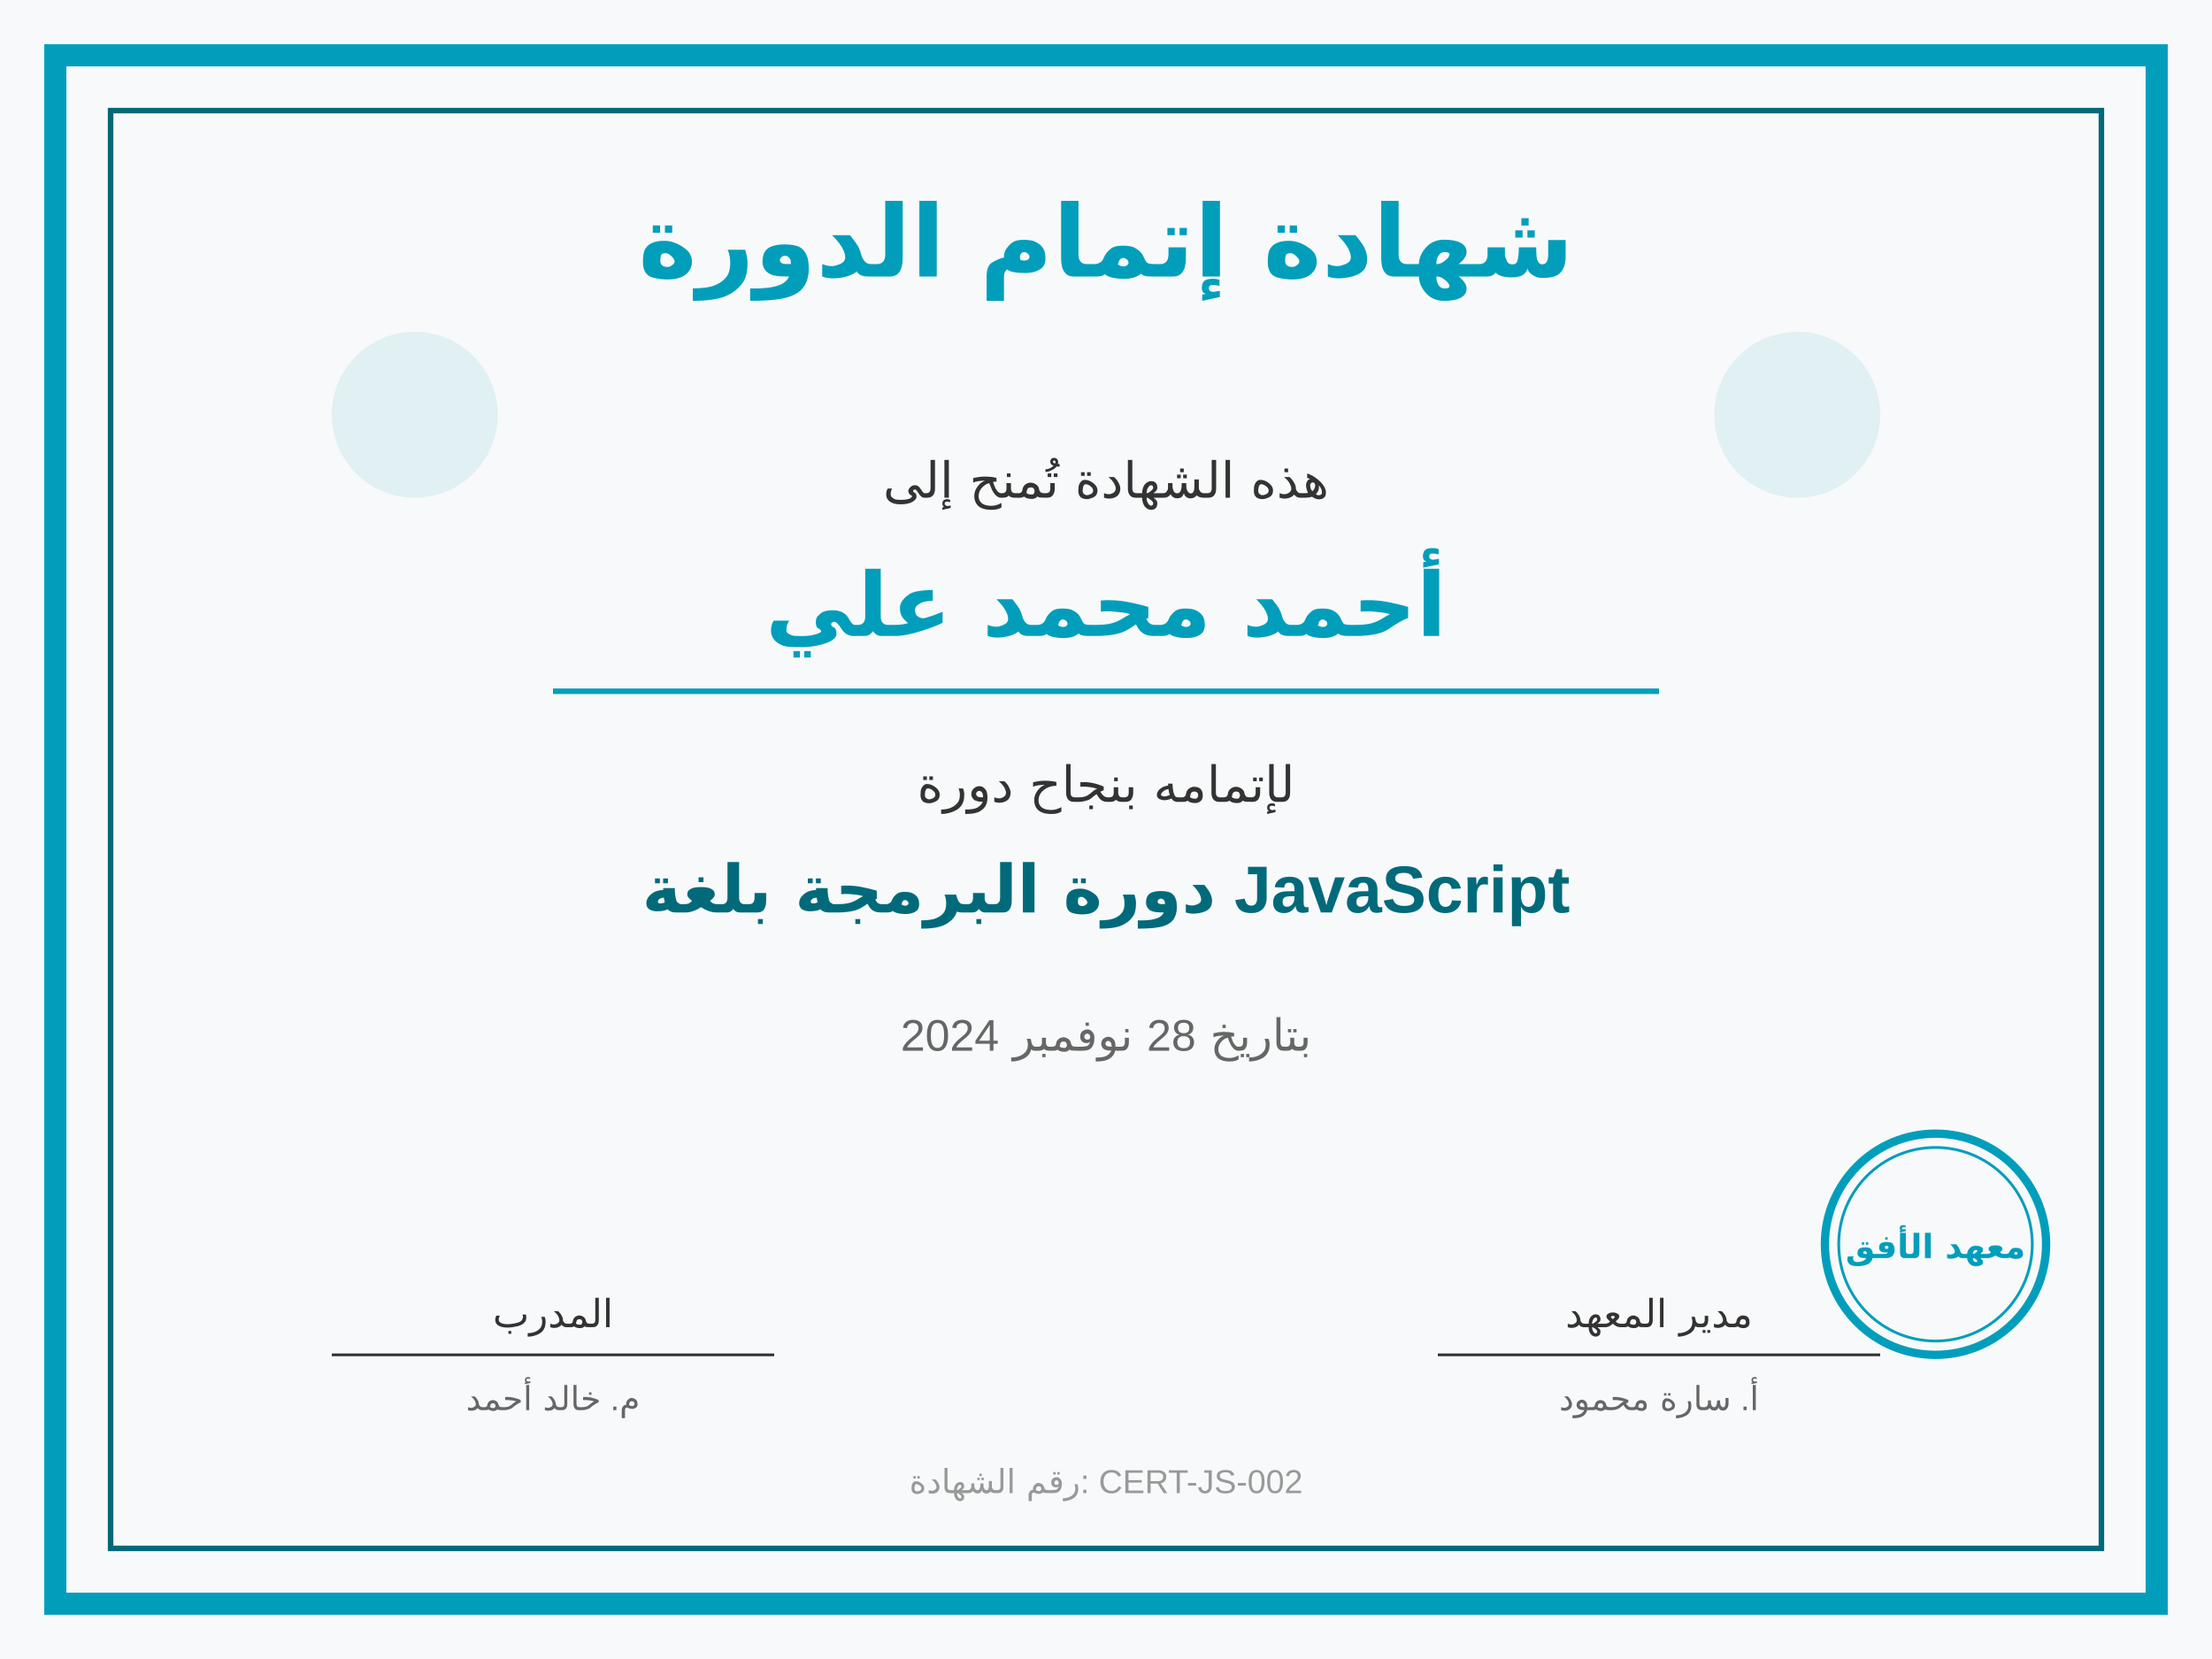
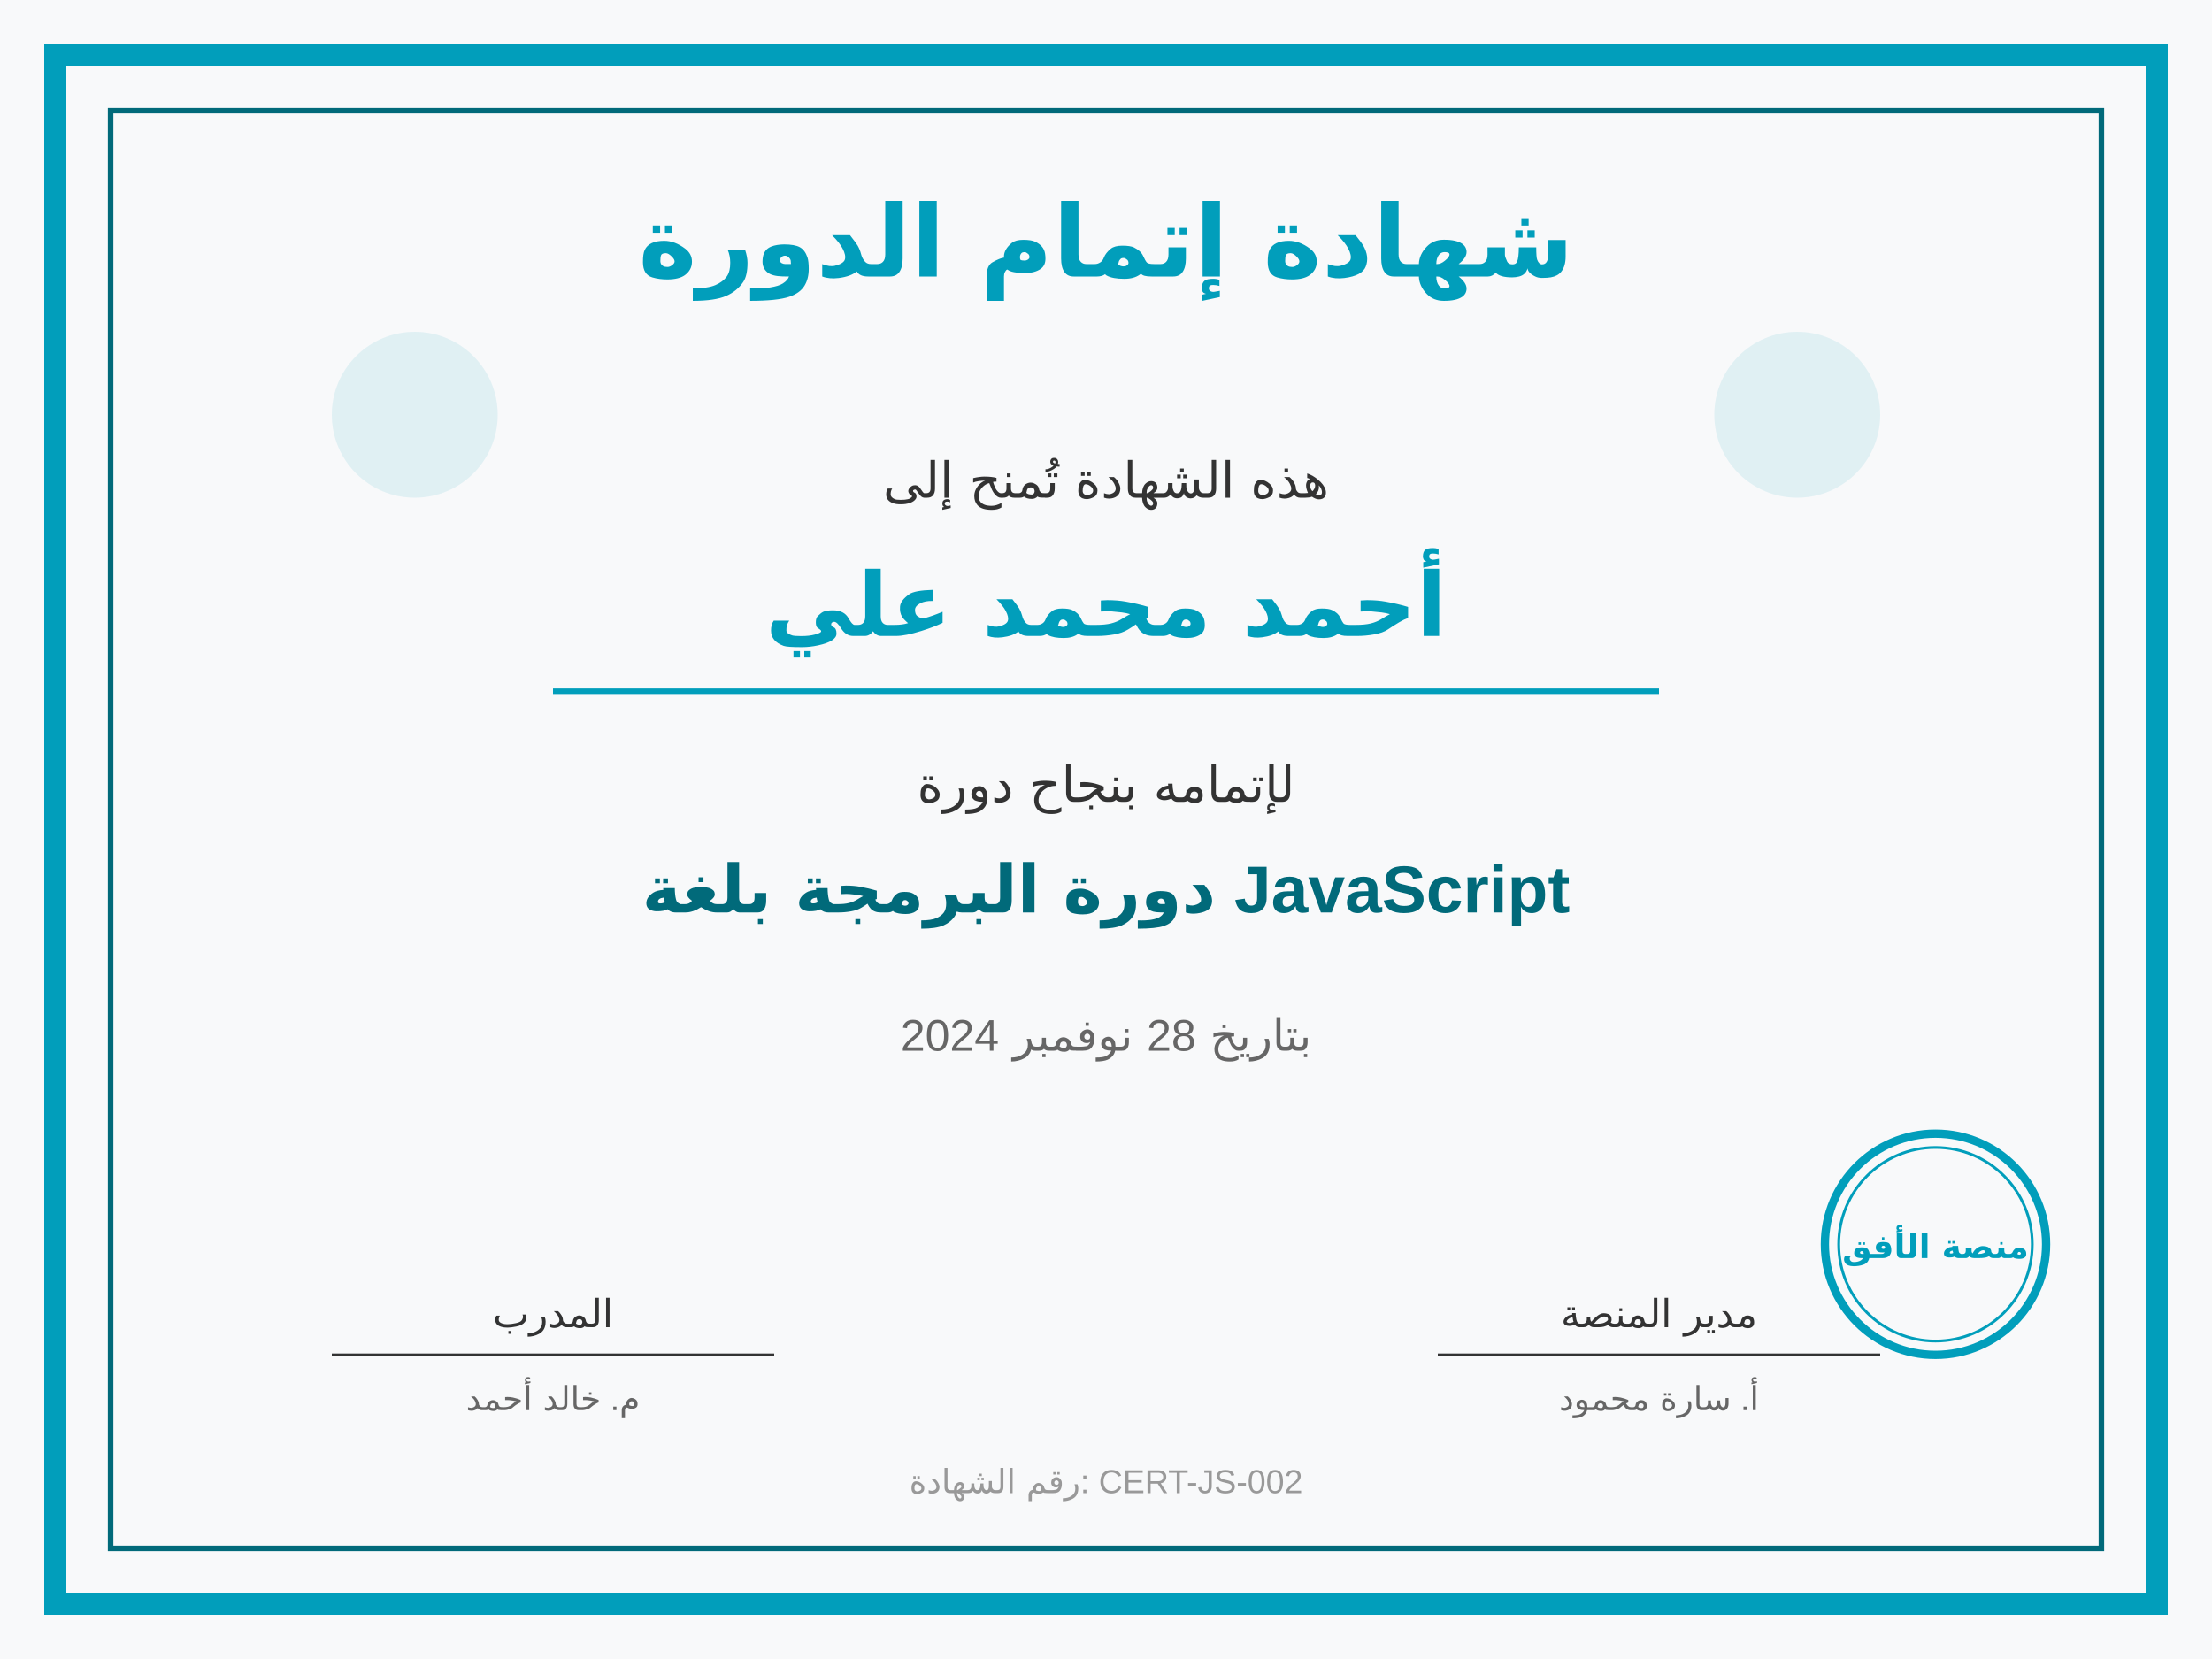
<svg xmlns="http://www.w3.org/2000/svg" width="800" height="600" viewBox="0 0 800 600">
  <rect width="800" height="600" fill="#f8f9fa" />
  <rect x="20" y="20" width="760" height="560" fill="none" stroke="#019EBB" stroke-width="8" />
  <rect x="40" y="40" width="720" height="520" fill="none" stroke="#016A7A" stroke-width="2" />
  <text x="400" y="100" text-anchor="middle" font-family="Arial, sans-serif" font-size="36" font-weight="bold" fill="#019EBB">شهادة إتمام الدورة</text>
  <circle cx="150" cy="150" r="30" fill="#019EBB" opacity="0.1" />
  <circle cx="650" cy="150" r="30" fill="#019EBB" opacity="0.1" />
  <text x="400" y="180" text-anchor="middle" font-family="Arial, sans-serif" font-size="18" fill="#333">هذه الشهادة تُمنح إلى</text>
  <text x="400" y="230" text-anchor="middle" font-family="Arial, sans-serif" font-size="32" font-weight="bold" fill="#019EBB">أحمد محمد علي</text>
  <line x1="200" y1="250" x2="600" y2="250" stroke="#019EBB" stroke-width="2" />
  <text x="400" y="290" text-anchor="middle" font-family="Arial, sans-serif" font-size="18" fill="#333">لإتمامه بنجاح دورة</text>
  <text x="400" y="330" text-anchor="middle" font-family="Arial, sans-serif" font-size="24" font-weight="bold" fill="#016A7A">دورة البرمجة بلغة JavaScript</text>
  <text x="400" y="380" text-anchor="middle" font-family="Arial, sans-serif" font-size="16" fill="#666">بتاريخ 28 نوفمبر 2024</text>
  <text x="200" y="480" text-anchor="middle" font-family="Arial, sans-serif" font-size="14" fill="#333">المدرب</text>
  <line x1="120" y1="490" x2="280" y2="490" stroke="#333" stroke-width="1" />
  <text x="200" y="510" text-anchor="middle" font-family="Arial, sans-serif" font-size="12" fill="#666">م. خالد أحمد</text>
-   <text x="600" y="480" text-anchor="middle" font-family="Arial, sans-serif" font-size="14" fill="#333">مدير المعهد</text>
+   <text x="600" y="480" text-anchor="middle" font-family="Arial, sans-serif" font-size="14" fill="#333">مدير المنصة</text>
  <line x1="520" y1="490" x2="680" y2="490" stroke="#333" stroke-width="1" />
  <text x="600" y="510" text-anchor="middle" font-family="Arial, sans-serif" font-size="12" fill="#666">أ. سارة محمود</text>
  <text x="400" y="540" text-anchor="middle" font-family="Arial, sans-serif" font-size="12" fill="#999">رقم الشهادة: CERT-JS-002</text>
  <circle cx="700" cy="450" r="40" fill="none" stroke="#019EBB" stroke-width="3" />
  <circle cx="700" cy="450" r="35" fill="none" stroke="#019EBB" stroke-width="1" />
-   <text x="700" y="455" text-anchor="middle" font-family="Arial, sans-serif" font-size="12" font-weight="bold" fill="#019EBB">معهد الأفق</text>
+   <text x="700" y="455" text-anchor="middle" font-family="Arial, sans-serif" font-size="12" font-weight="bold" fill="#019EBB">منصة الأفق</text>
</svg>
